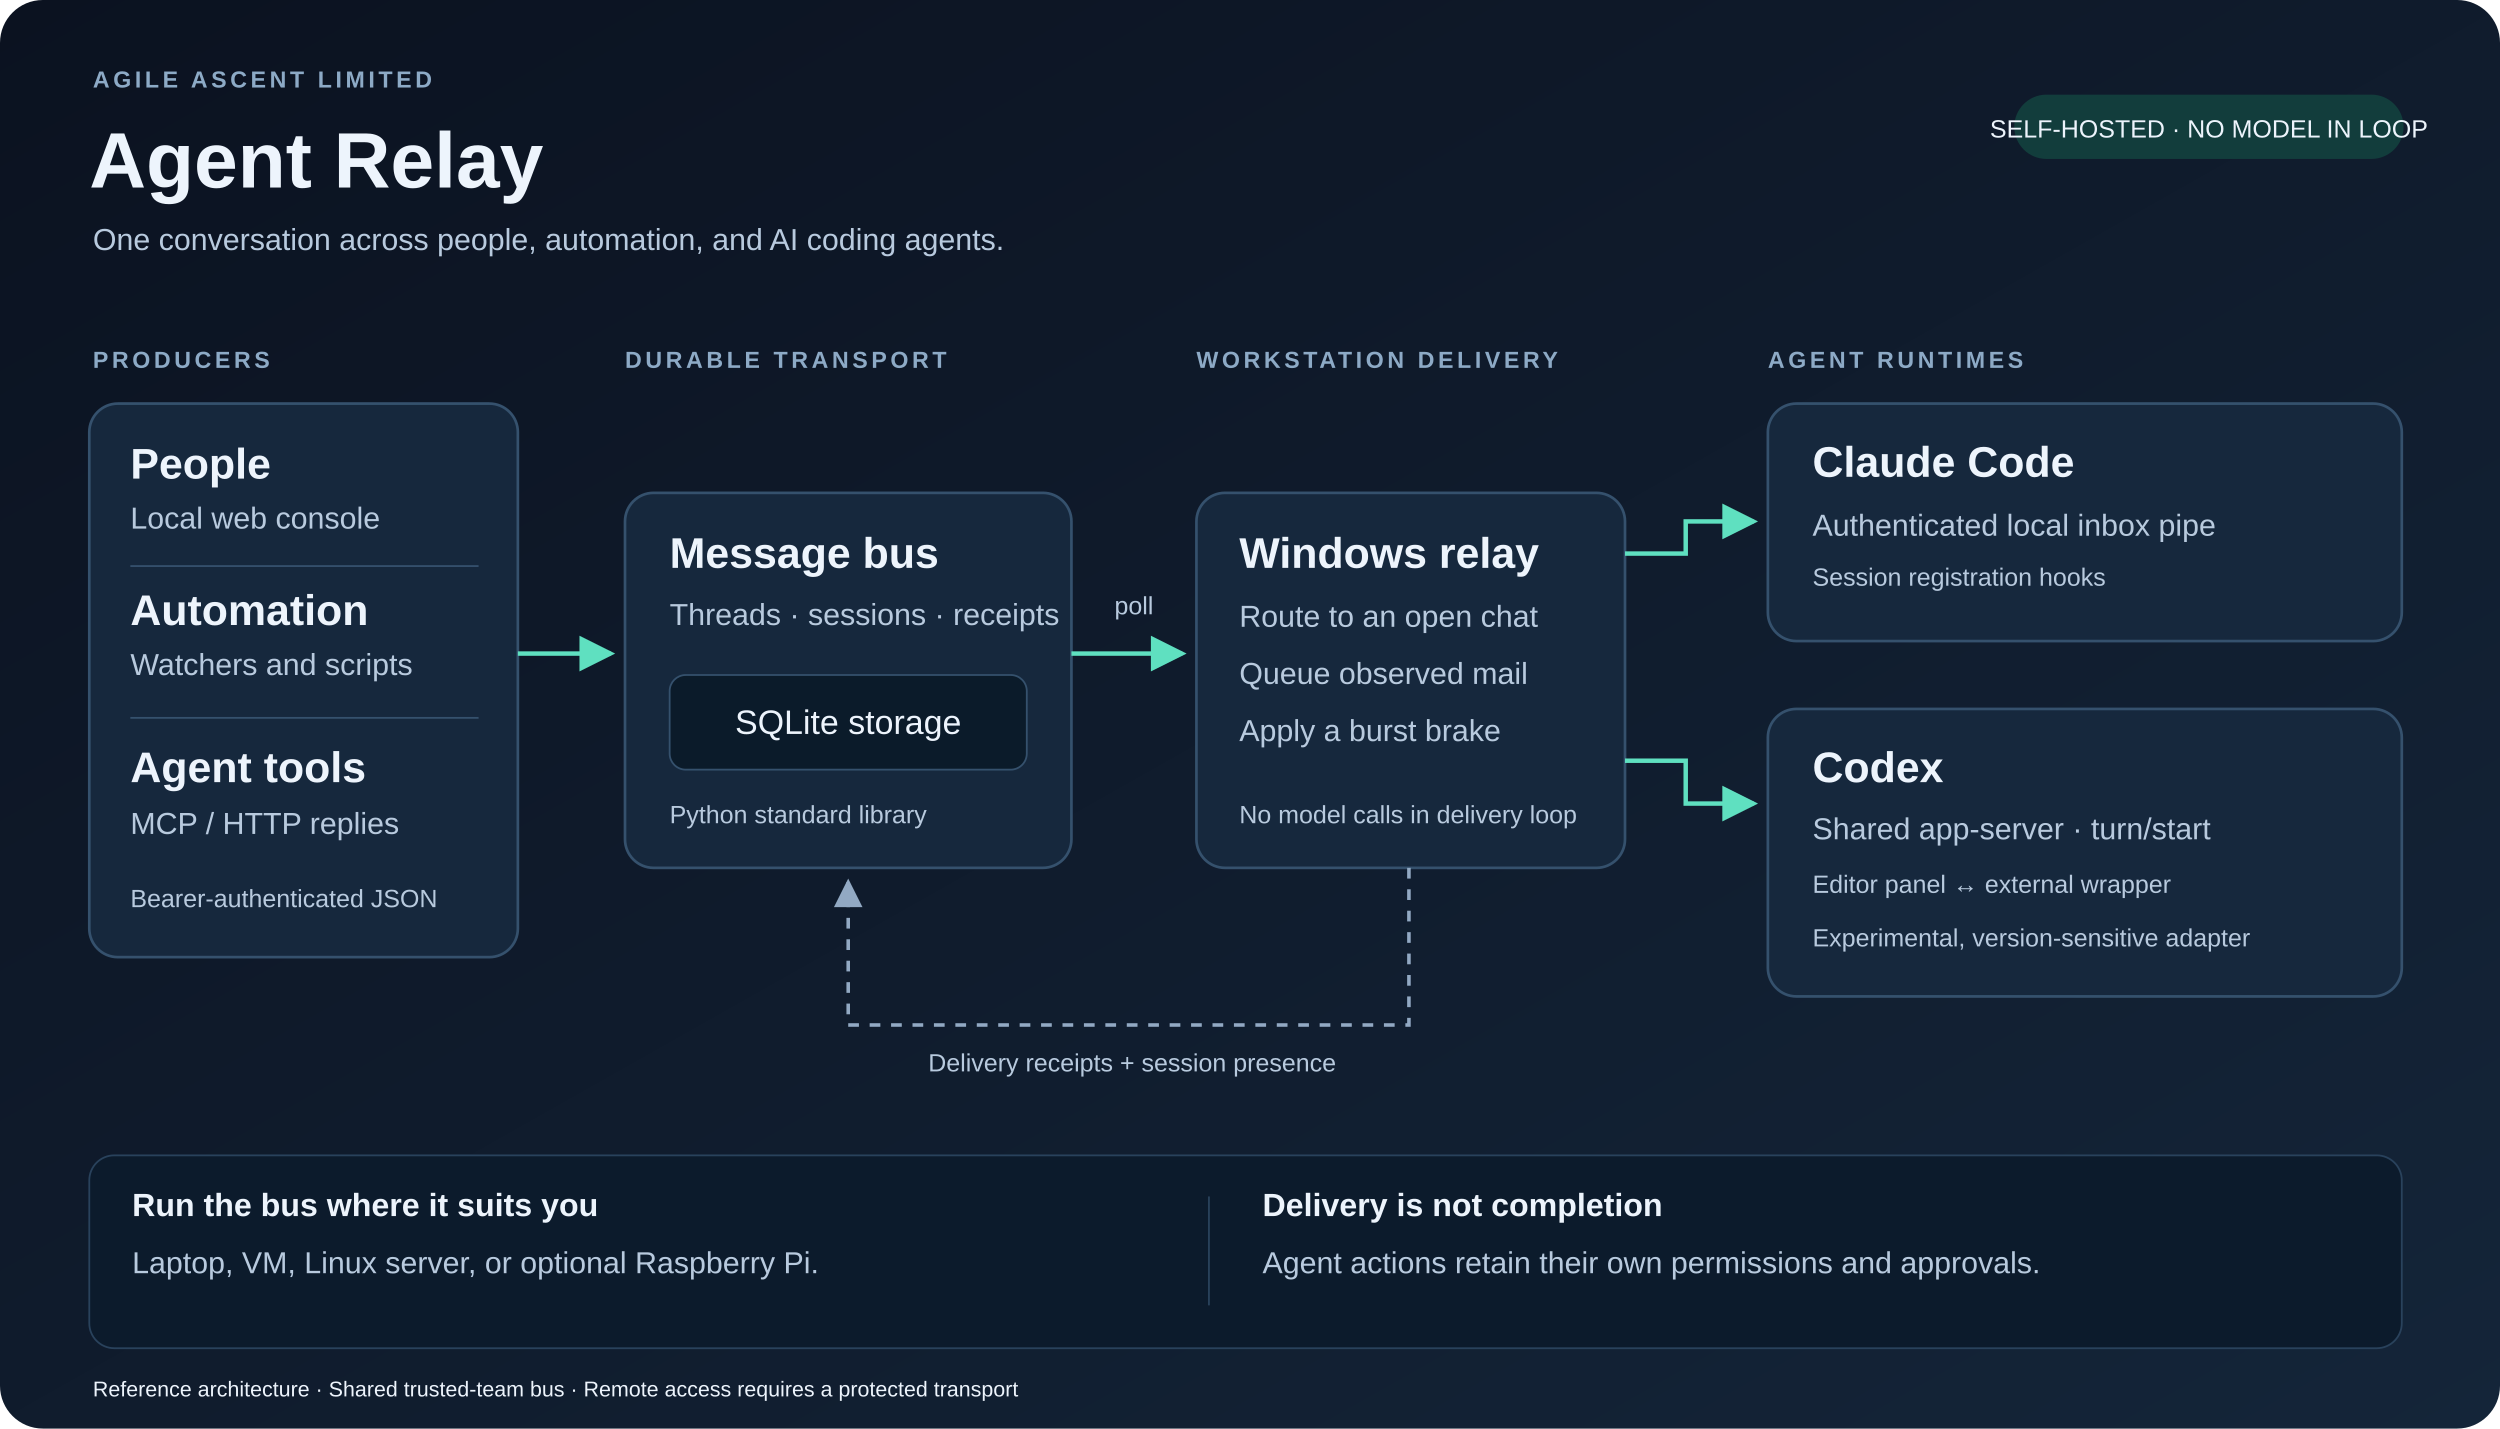
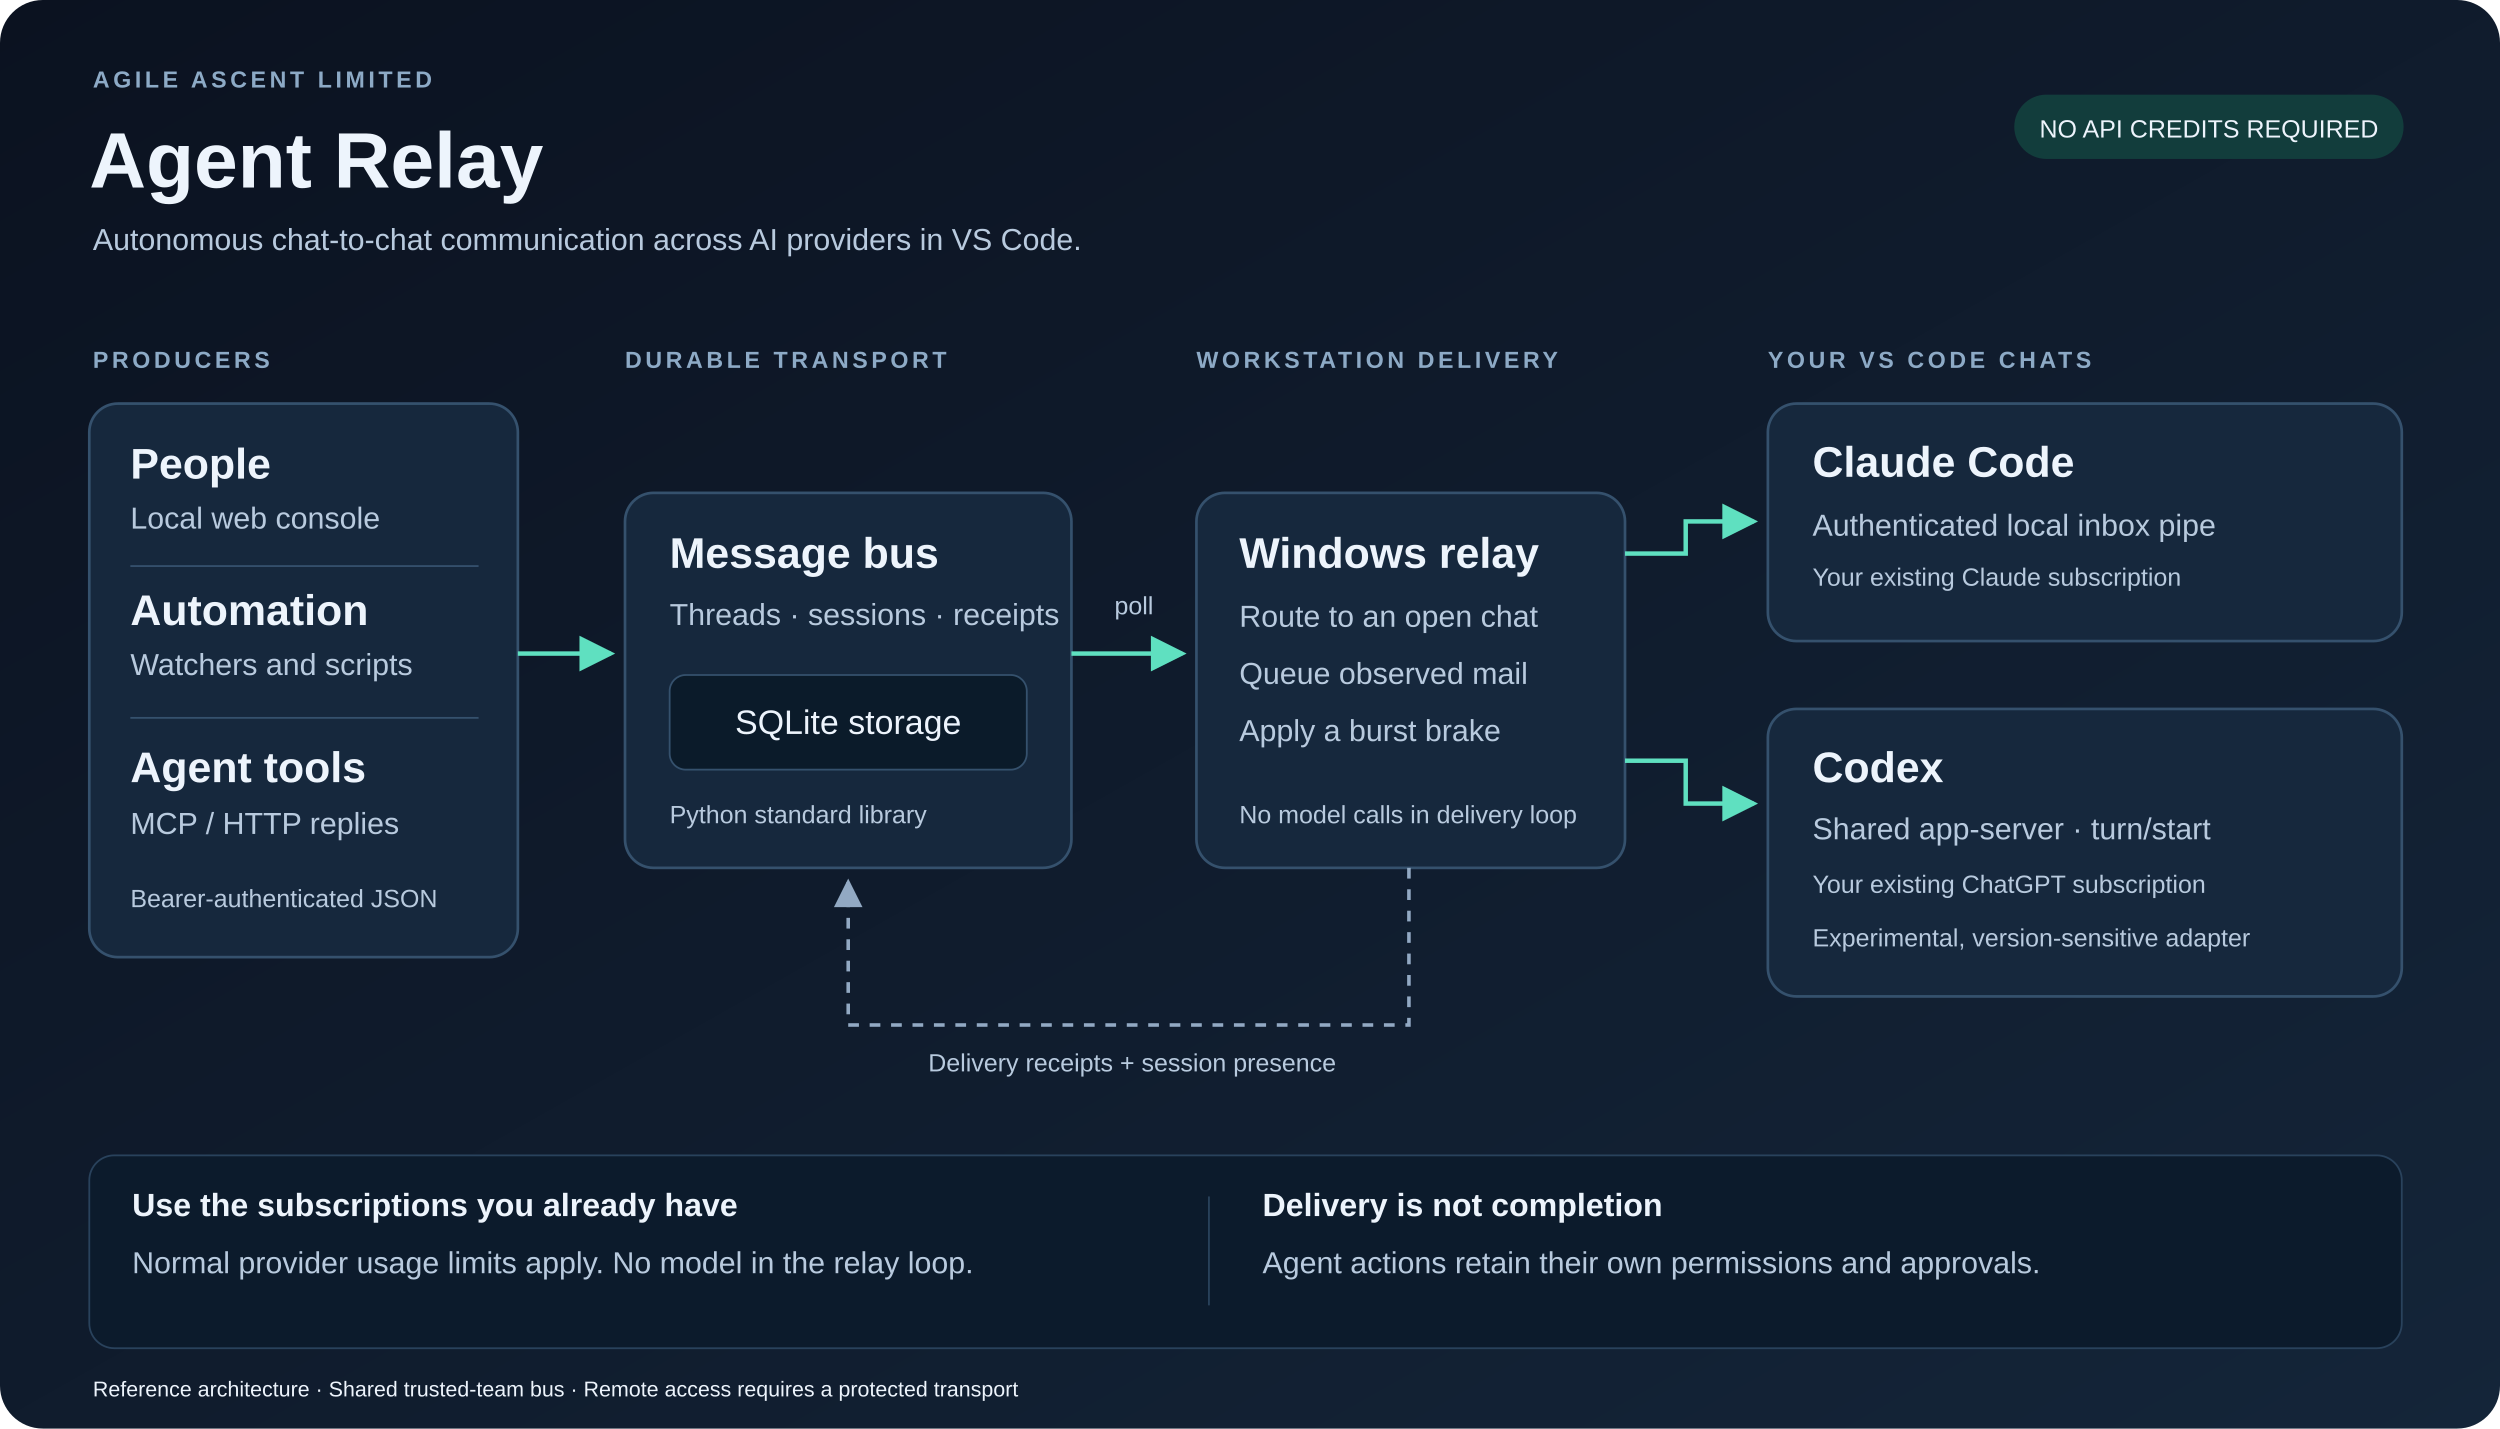
<svg xmlns="http://www.w3.org/2000/svg" width="1400" height="800" viewBox="0 0 1400 800" role="img" aria-labelledby="title desc">
  <defs>
    <linearGradient id="bg" x2="1" y2="1">
      <stop stop-color="#0b1220" />
      <stop offset="1" stop-color="#142539" />
    </linearGradient>
    <marker id="arrow" markerWidth="8" markerHeight="8" refX="7" refY="4" orient="auto">
      <path d="M0 0L8 4L0 8Z" fill="#5fe0c0" />
    </marker>
    <marker id="back" markerWidth="8" markerHeight="8" refX="7" refY="4" orient="auto">
      <path d="M0 0L8 4L0 8Z" fill="#92a9c3" />
    </marker>
    <style>
      text{font-family:Segoe UI,Arial,sans-serif;fill:#edf4fc}
      .label{font-size:13px;letter-spacing:2px;fill:#8daac6;font-weight:600}
      .heading{font-size:24px;font-weight:650}
      .body{font-size:17px;fill:#b8cade}
      .small{font-size:14px;fill:#b8cade}
      .box{fill:#16283d;stroke:#35516d;stroke-width:1.5}
      .line{fill:none;stroke:#5fe0c0;stroke-width:2.5;marker-end:url(#arrow)}
    </style>
  </defs>
  <rect width="1400" height="800" rx="24" fill="url(#bg)" />
  <text x="52" y="49" class="label">AGILE ASCENT LIMITED</text>
  <text x="50" y="105" font-size="44" font-weight="700">Agent Relay</text>
-   <text x="52" y="140" class="body">One conversation across people, automation, and AI coding agents.</text>
+   <text x="52" y="140" class="body">Autonomous chat-to-chat communication across AI providers in VS Code.</text>
  <rect x="1128" y="53" width="218" height="36" rx="18" fill="#123d3c" />
-   <text x="1237" y="77" text-anchor="middle" font-size="14" fill="#5fe0c0">SELF-HOSTED · NO MODEL IN LOOP</text>
+   <text x="1237" y="77" text-anchor="middle" font-size="14" fill="#5fe0c0">NO API CREDITS REQUIRED</text>
  <text x="52" y="206" class="label">PRODUCERS</text>
  <rect x="50" y="226" width="240" height="310" rx="16" class="box" />
  <text x="73" y="268" class="heading">People</text>
  <text x="73" y="296" class="body">Local web console</text>
  <path d="M73 317H268" stroke="#35516d" />
  <text x="73" y="350" class="heading">Automation</text>
  <text x="73" y="378" class="body">Watchers and scripts</text>
  <path d="M73 402H268" stroke="#35516d" />
  <text x="73" y="438" class="heading">Agent tools</text>
  <text x="73" y="467" class="body">MCP / HTTP replies</text>
  <text x="73" y="508" class="small">Bearer-authenticated JSON</text>
  <text x="350" y="206" class="label">DURABLE TRANSPORT</text>
  <rect x="350" y="276" width="250" height="210" rx="16" class="box" />
  <text x="375" y="318" class="heading">Message bus</text>
  <text x="375" y="350" class="body">Threads · sessions · receipts</text>
  <rect x="375" y="378" width="200" height="53" rx="9" fill="#0b1b2a" stroke="#35516d" />
  <text x="475" y="411" text-anchor="middle" font-size="19">SQLite storage</text>
  <text x="375" y="461" class="small">Python standard library</text>
  <path d="M290 366H342" class="line" />
  <text x="670" y="206" class="label">WORKSTATION DELIVERY</text>
  <rect x="670" y="276" width="240" height="210" rx="16" class="box" />
  <text x="694" y="318" class="heading">Windows relay</text>
  <text x="694" y="351" class="body">Route to an open chat</text>
  <text x="694" y="383" class="body">Queue observed mail</text>
  <text x="694" y="415" class="body">Apply a burst brake</text>
  <text x="694" y="461" class="small">No model calls in delivery loop</text>
  <path d="M600 366H662" class="line" />
  <text x="635" y="344" text-anchor="middle" class="small">poll</text>
  <path d="M789 486V574H475V494" stroke="#92a9c3" stroke-width="2" stroke-dasharray="6 6" fill="none" marker-end="url(#back)" />
  <text x="634" y="600" text-anchor="middle" class="small">Delivery receipts + session presence</text>
-   <text x="990" y="206" class="label">AGENT RUNTIMES</text>
+   <text x="990" y="206" class="label">YOUR VS CODE CHATS</text>
  <rect x="990" y="226" width="355" height="133" rx="16" class="box" />
  <text x="1015" y="267" class="heading">Claude Code</text>
  <text x="1015" y="300" class="body">Authenticated local inbox pipe</text>
-   <text x="1015" y="328" class="small">Session registration hooks</text>
+   <text x="1015" y="328" class="small">Your existing Claude subscription</text>
  <path d="M910 310H944V292H982" class="line" />
  <rect x="990" y="397" width="355" height="161" rx="16" class="box" />
  <text x="1015" y="438" class="heading">Codex</text>
  <text x="1015" y="470" class="body">Shared app-server · turn/start</text>
-   <text x="1015" y="500" class="small">Editor panel ↔ external wrapper</text>
+   <text x="1015" y="500" class="small">Your existing ChatGPT subscription</text>
  <text x="1015" y="530" class="small">Experimental, version-sensitive adapter</text>
  <path d="M910 426H944V450H982" class="line" />
  <rect x="50" y="647" width="1295" height="108" rx="14" fill="#0c1b2c" stroke="#29425c" />
-   <text x="74" y="681" font-size="18" font-weight="600">Run the bus where it suits you</text>
-   <text x="74" y="713" class="body">Laptop, VM, Linux server, or optional Raspberry Pi.</text>
+   <text x="74" y="681" font-size="18" font-weight="600">Use the subscriptions you already have</text>
+   <text x="74" y="713" class="body">Normal provider usage limits apply. No model in the relay loop.</text>
  <path d="M677 670V731" stroke="#29425c" />
  <text x="707" y="681" font-size="18" font-weight="600">Delivery is not completion</text>
  <text x="707" y="713" class="body">Agent actions retain their own permissions and approvals.</text>
  <text x="52" y="782" font-size="12" fill="#8daac6">Reference architecture · Shared trusted-team bus · Remote access requires a protected transport</text>
</svg>
